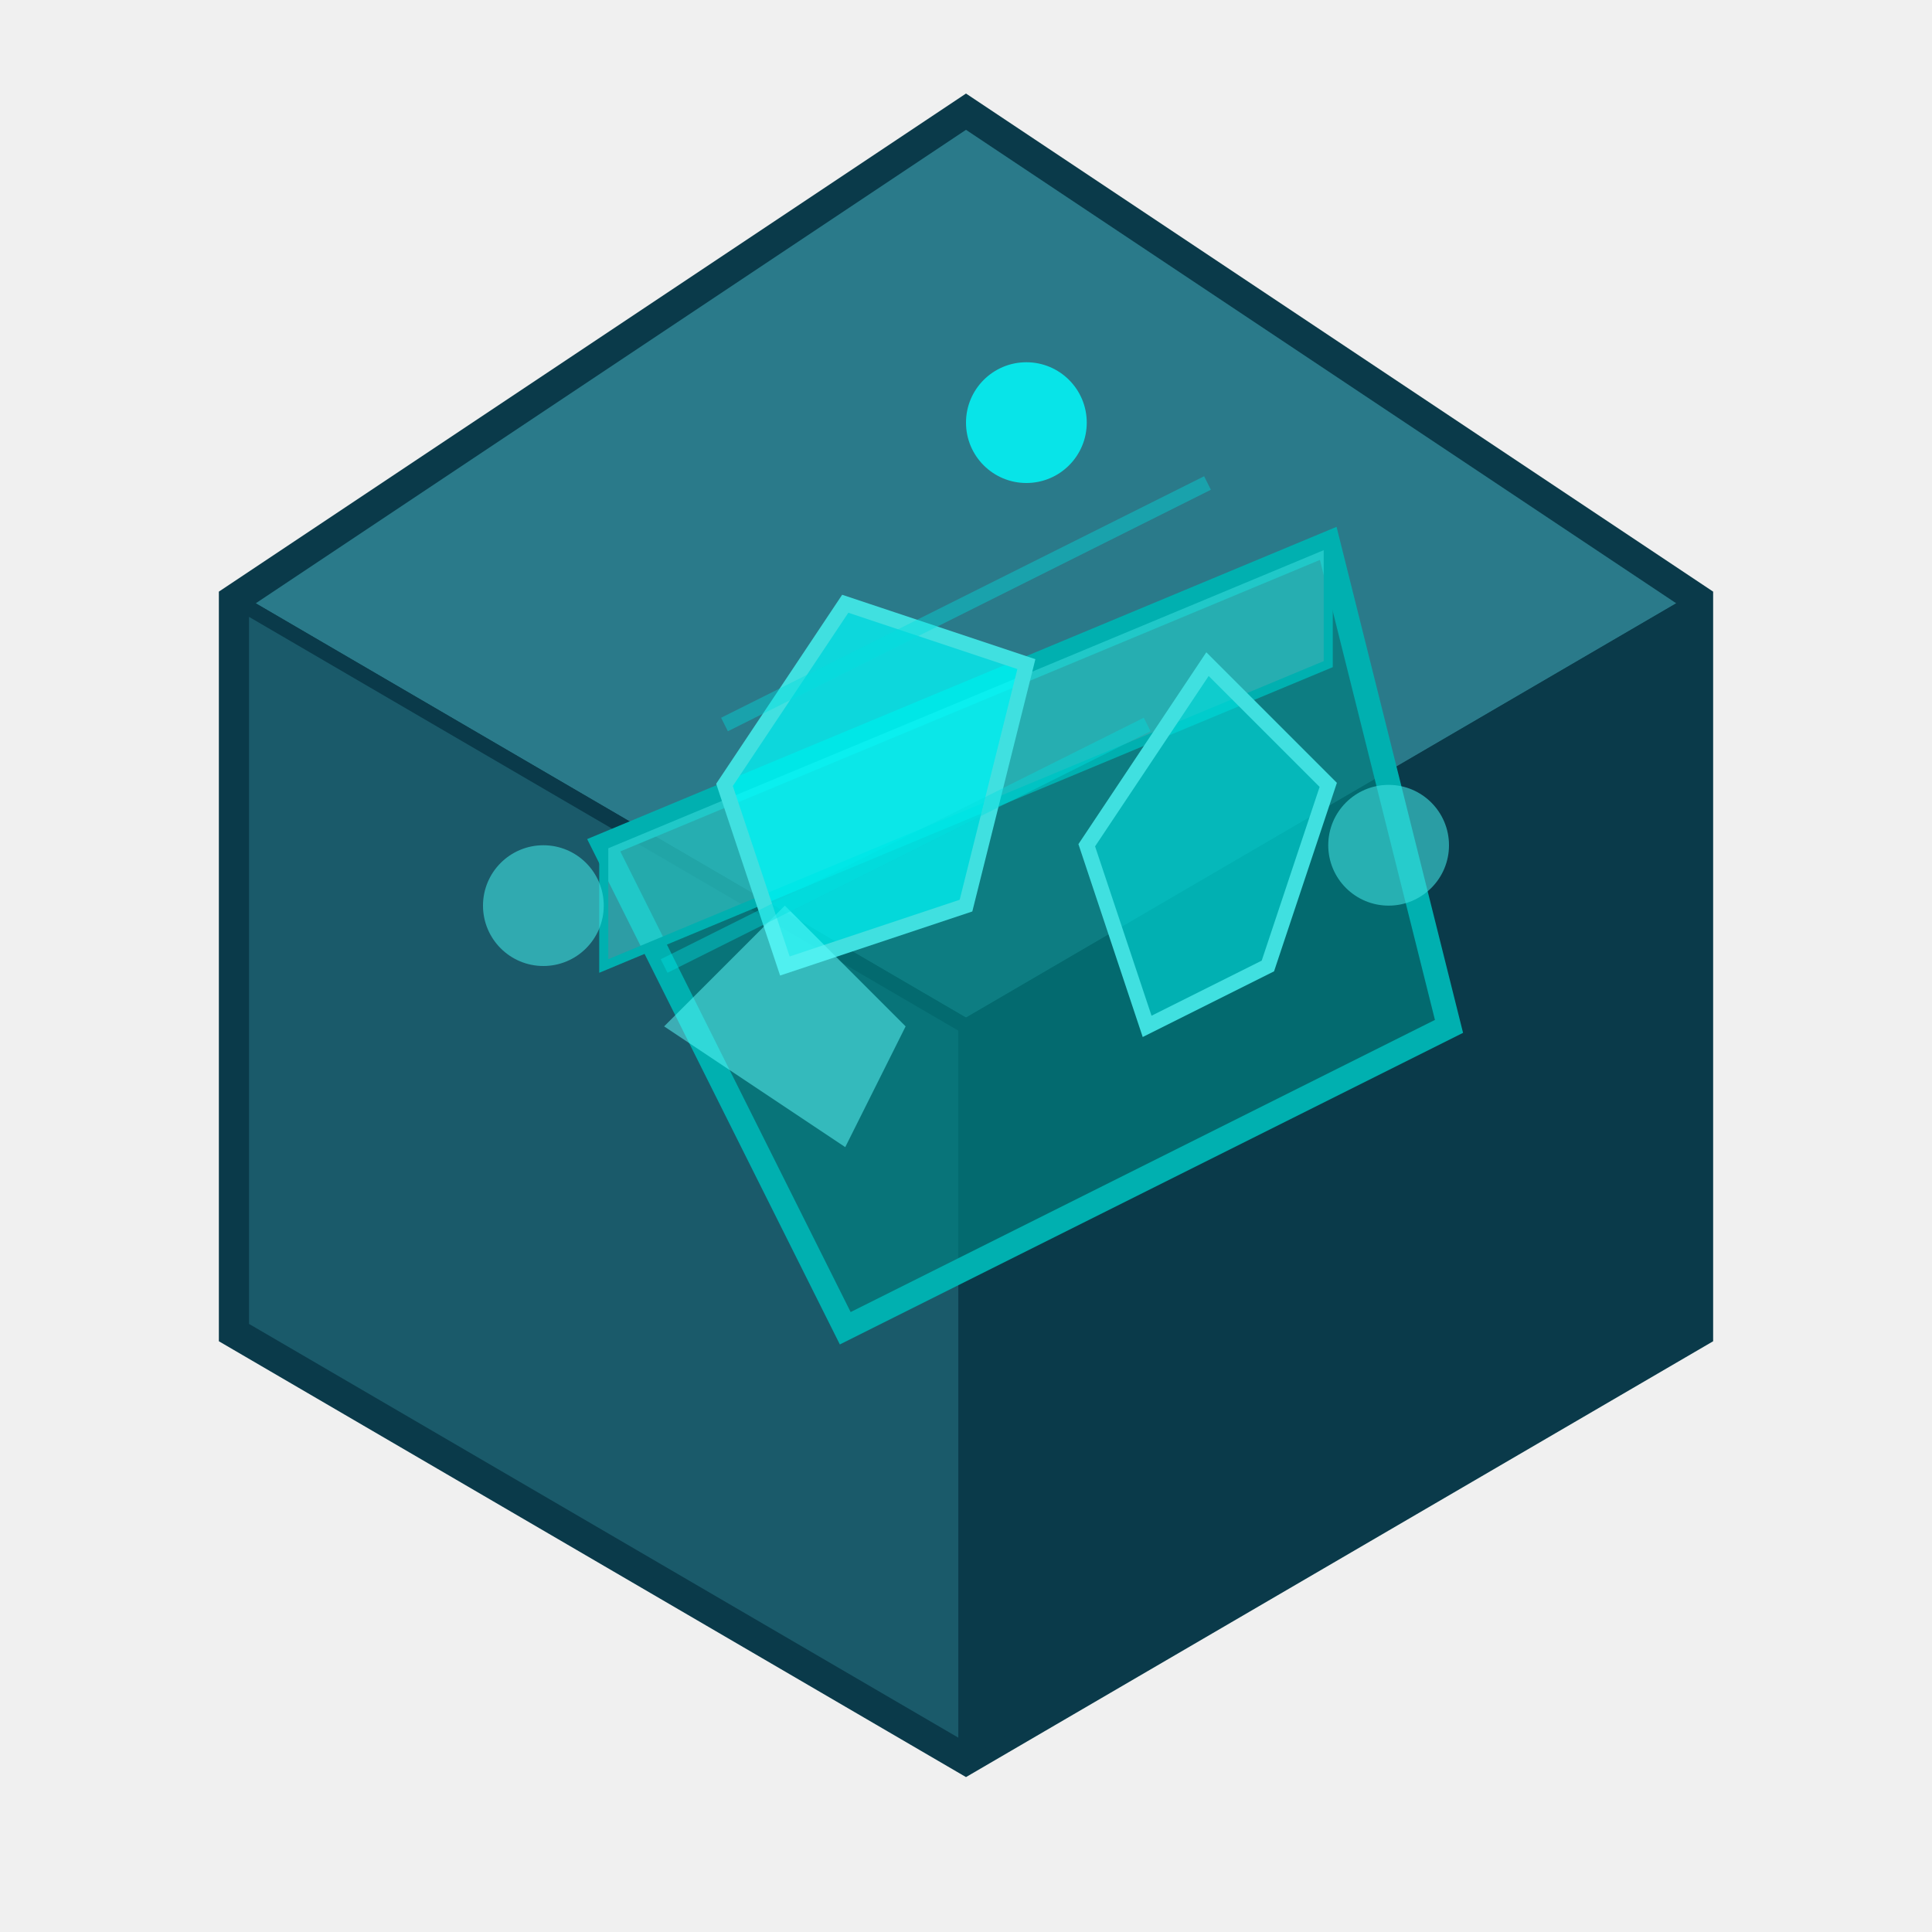
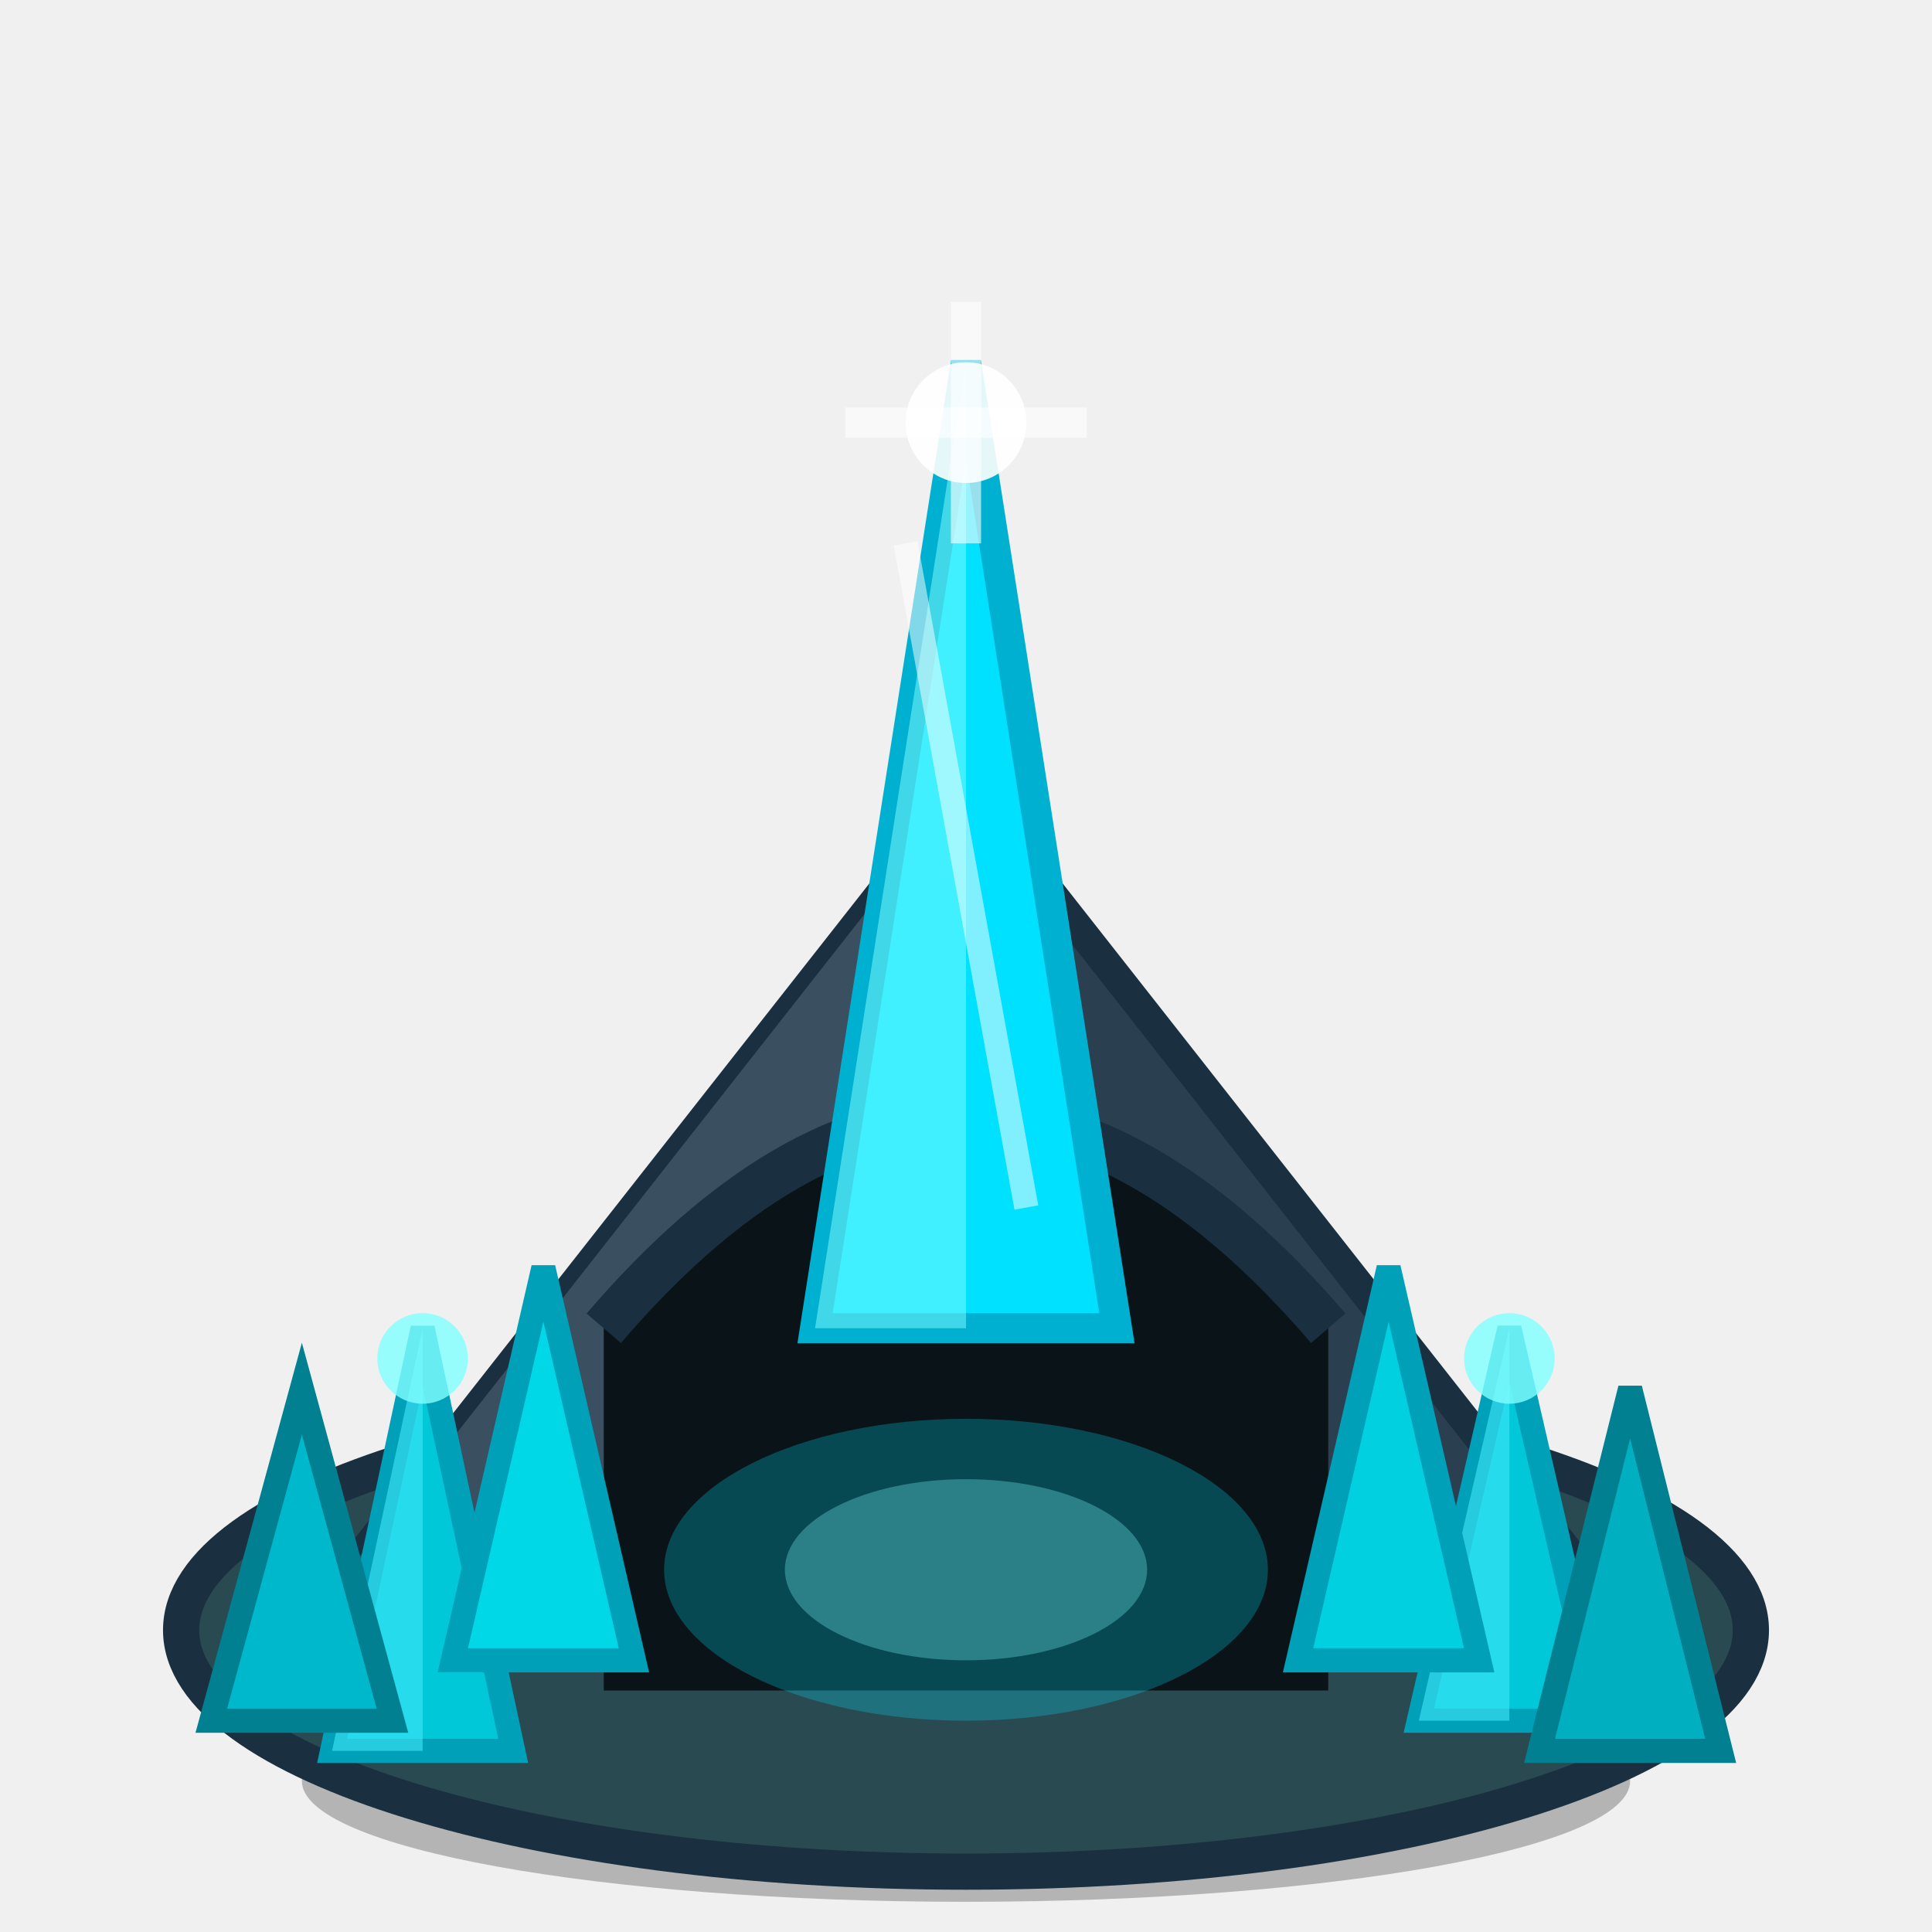
<svg xmlns="http://www.w3.org/2000/svg" viewBox="0 0 64 64">
-   <polygon points="32,4 56,20 56,44 32,58 8,44 8,20" fill="#1a5a6a" stroke="#0a3a4a" stroke-width="1.5" />
-   <polygon points="32,4 56,20 32,34 8,20" fill="#2a7a8a" stroke="#0a3a4a" stroke-width="0.5" />
-   <polygon points="8,20 32,34 32,58 8,44" fill="#1a5a6a" stroke="#0a3a4a" stroke-width="0.5" />
-   <polygon points="32,34 56,20 56,44 32,58" fill="#0a3a4a" stroke="#0a3a4a" stroke-width="0.5" />
-   <polygon points="20,28 44,18 48,34 28,44" fill="#008080" fill-opacity="0.7" stroke="#00b0b0" stroke-width="0.8" />
-   <polygon points="20,28 44,18 44,22 20,32" fill="#40e0e0" fill-opacity="0.5" stroke="#00b0b0" stroke-width="0.3" />
-   <polygon points="24,26 28,20 34,22 32,30 26,32" fill="#00ffff" fill-opacity="0.7" stroke="#40e0e0" stroke-width="0.5" />
-   <polygon points="36,28 40,22 44,26 42,32 38,34" fill="#00e0e0" fill-opacity="0.6" stroke="#40e0e0" stroke-width="0.5" />
-   <polygon points="22,34 26,30 30,34 28,38" fill="#60ffff" fill-opacity="0.5" />
-   <line x1="24" y1="24" x2="40" y2="16" stroke="#00e0e0" stroke-width="0.5" stroke-opacity="0.4" />
-   <line x1="22" y1="32" x2="38" y2="24" stroke="#00e0e0" stroke-width="0.5" stroke-opacity="0.4" />
-   <circle cx="34" cy="14" r="2" fill="#00ffff" fill-opacity="0.8" />
-   <circle cx="18" cy="30" r="2" fill="#40e0e0" fill-opacity="0.6" />
-   <circle cx="46" cy="28" r="2" fill="#40e0e0" fill-opacity="0.6" />
+   <ellipse cx="32" cy="59" rx="22" ry="4" fill="#00000040" />
+   <ellipse cx="32" cy="54" rx="26" ry="8" fill="#2a4a52" stroke="#1a3040" stroke-width="1.2" />
+   <polygon points="10,54 32,26 54,54" fill="#2a4050" stroke="#1a3040" stroke-width="1" />
+   <polygon points="10,54 32,26 22,54" fill="#3a5060" stroke="none" />
+   <path d="M20,56 L20,44 Q32,30 44,44 L44,56 Z" fill="#0a1418" />
+   <path d="M20,44 Q32,30 44,44" fill="none" stroke="#1a3040" stroke-width="1.5" />
+   <ellipse cx="32" cy="52" rx="10" ry="5" fill="#00e8ff" opacity="0.25" />
+   <ellipse cx="32" cy="52" rx="6" ry="3" fill="#80ffff" opacity="0.3" />
+   <polygon points="14,44 11,58 17,58" fill="#00c8d8" stroke="#00a0b8" stroke-width="0.8" />
+   <polygon points="14,44 11,58 14,58" fill="#40e8f8" opacity="0.6" />
+   <polygon points="10,46 7,57 13,57" fill="#00b8cc" stroke="#008090" stroke-width="0.8" />
+   <polygon points="18,42 15,55 21,55" fill="#00d8e8" stroke="#00a0b8" stroke-width="0.8" />
+   <polygon points="32,12 27,44 37,44" fill="#00e0ff" stroke="#00b0d0" stroke-width="1" />
+   <polygon points="32,12 27,44 32,44" fill="#80ffff" opacity="0.5" />
+   <line x1="30" y1="18" x2="34" y2="40" stroke="#ffffff" stroke-width="0.8" opacity="0.5" />
+   <polygon points="50,44 47,57 53,57" fill="#00c8d8" stroke="#00a0b8" stroke-width="0.8" />
+   <polygon points="50,44 47,57 50,57" fill="#40e8f8" opacity="0.6" />
+   <polygon points="54,46 51,58 57,58" fill="#00b0c0" stroke="#008090" stroke-width="0.8" />
+   <polygon points="46,42 43,55 49,55" fill="#00d0e0" stroke="#00a0b8" stroke-width="0.8" />
+   <circle cx="32" cy="14" r="2" fill="#ffffff" opacity="0.9" />
+   <line x1="32" y1="10" x2="32" y2="18" stroke="#ffffff" stroke-width="1" opacity="0.6" />
+   <line x1="28" y1="14" x2="36" y2="14" stroke="#ffffff" stroke-width="1" opacity="0.6" />
+   <circle cx="14" cy="45" r="1.5" fill="#80ffff" opacity="0.8" />
+   <circle cx="50" cy="45" r="1.5" fill="#80ffff" opacity="0.8" />
</svg>
